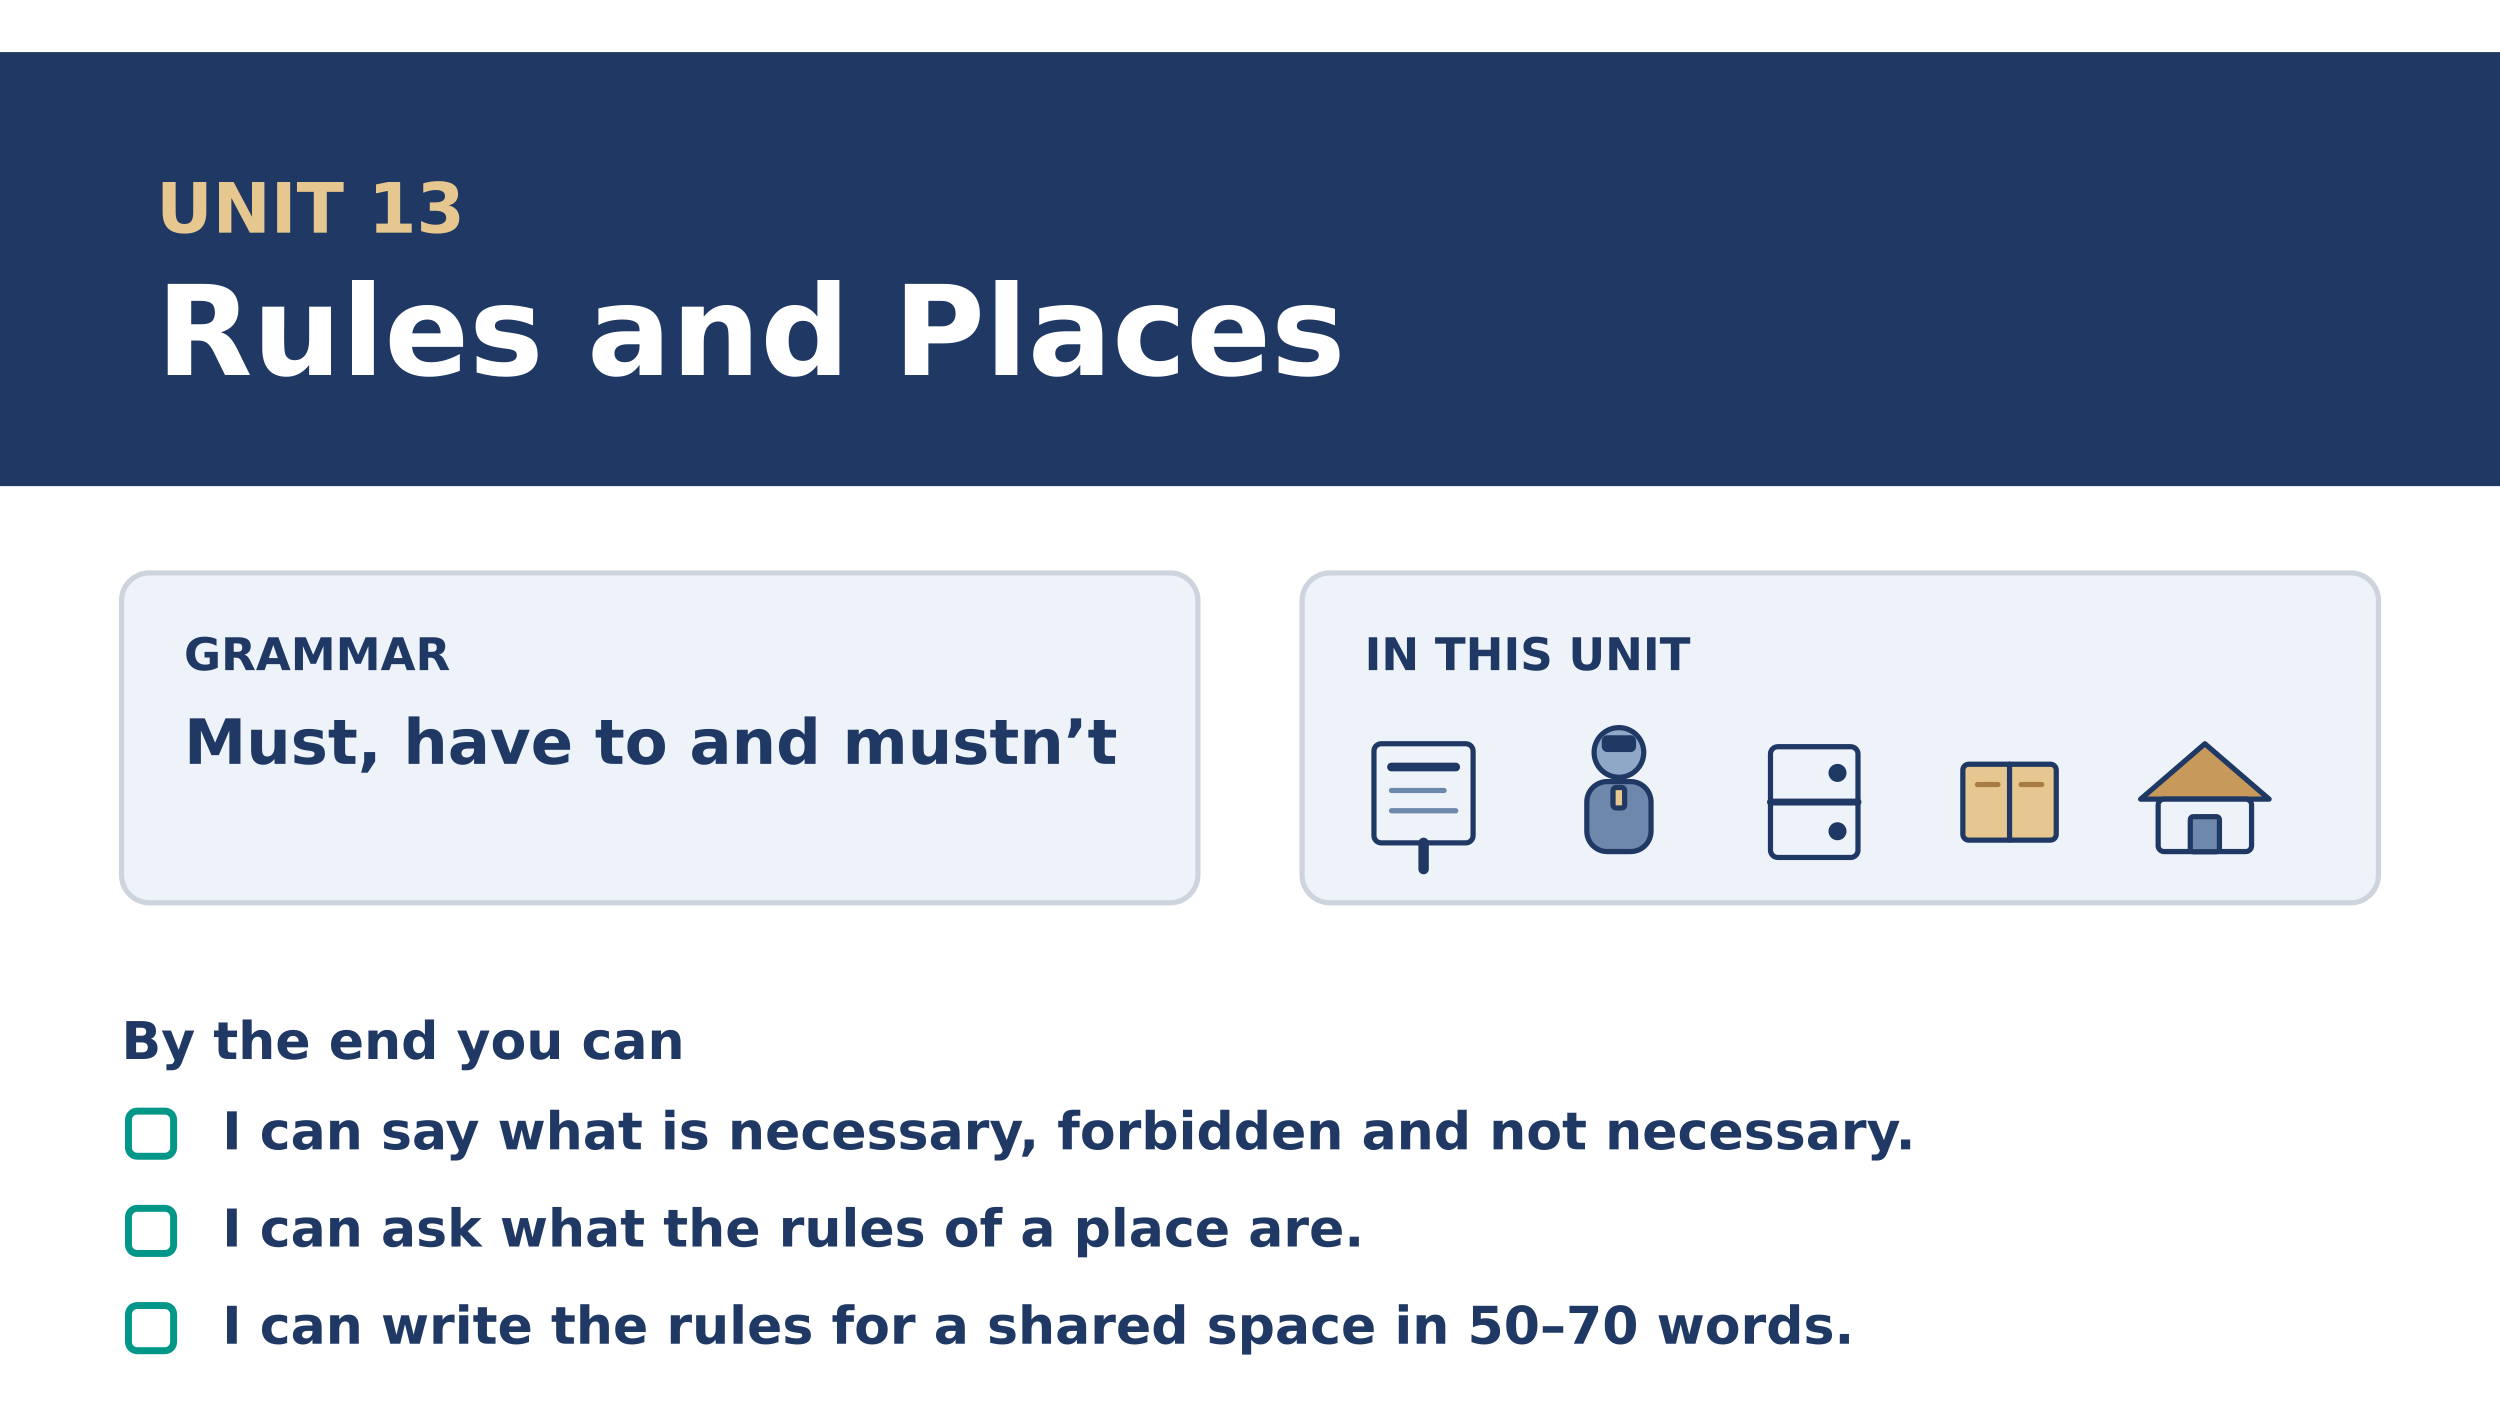
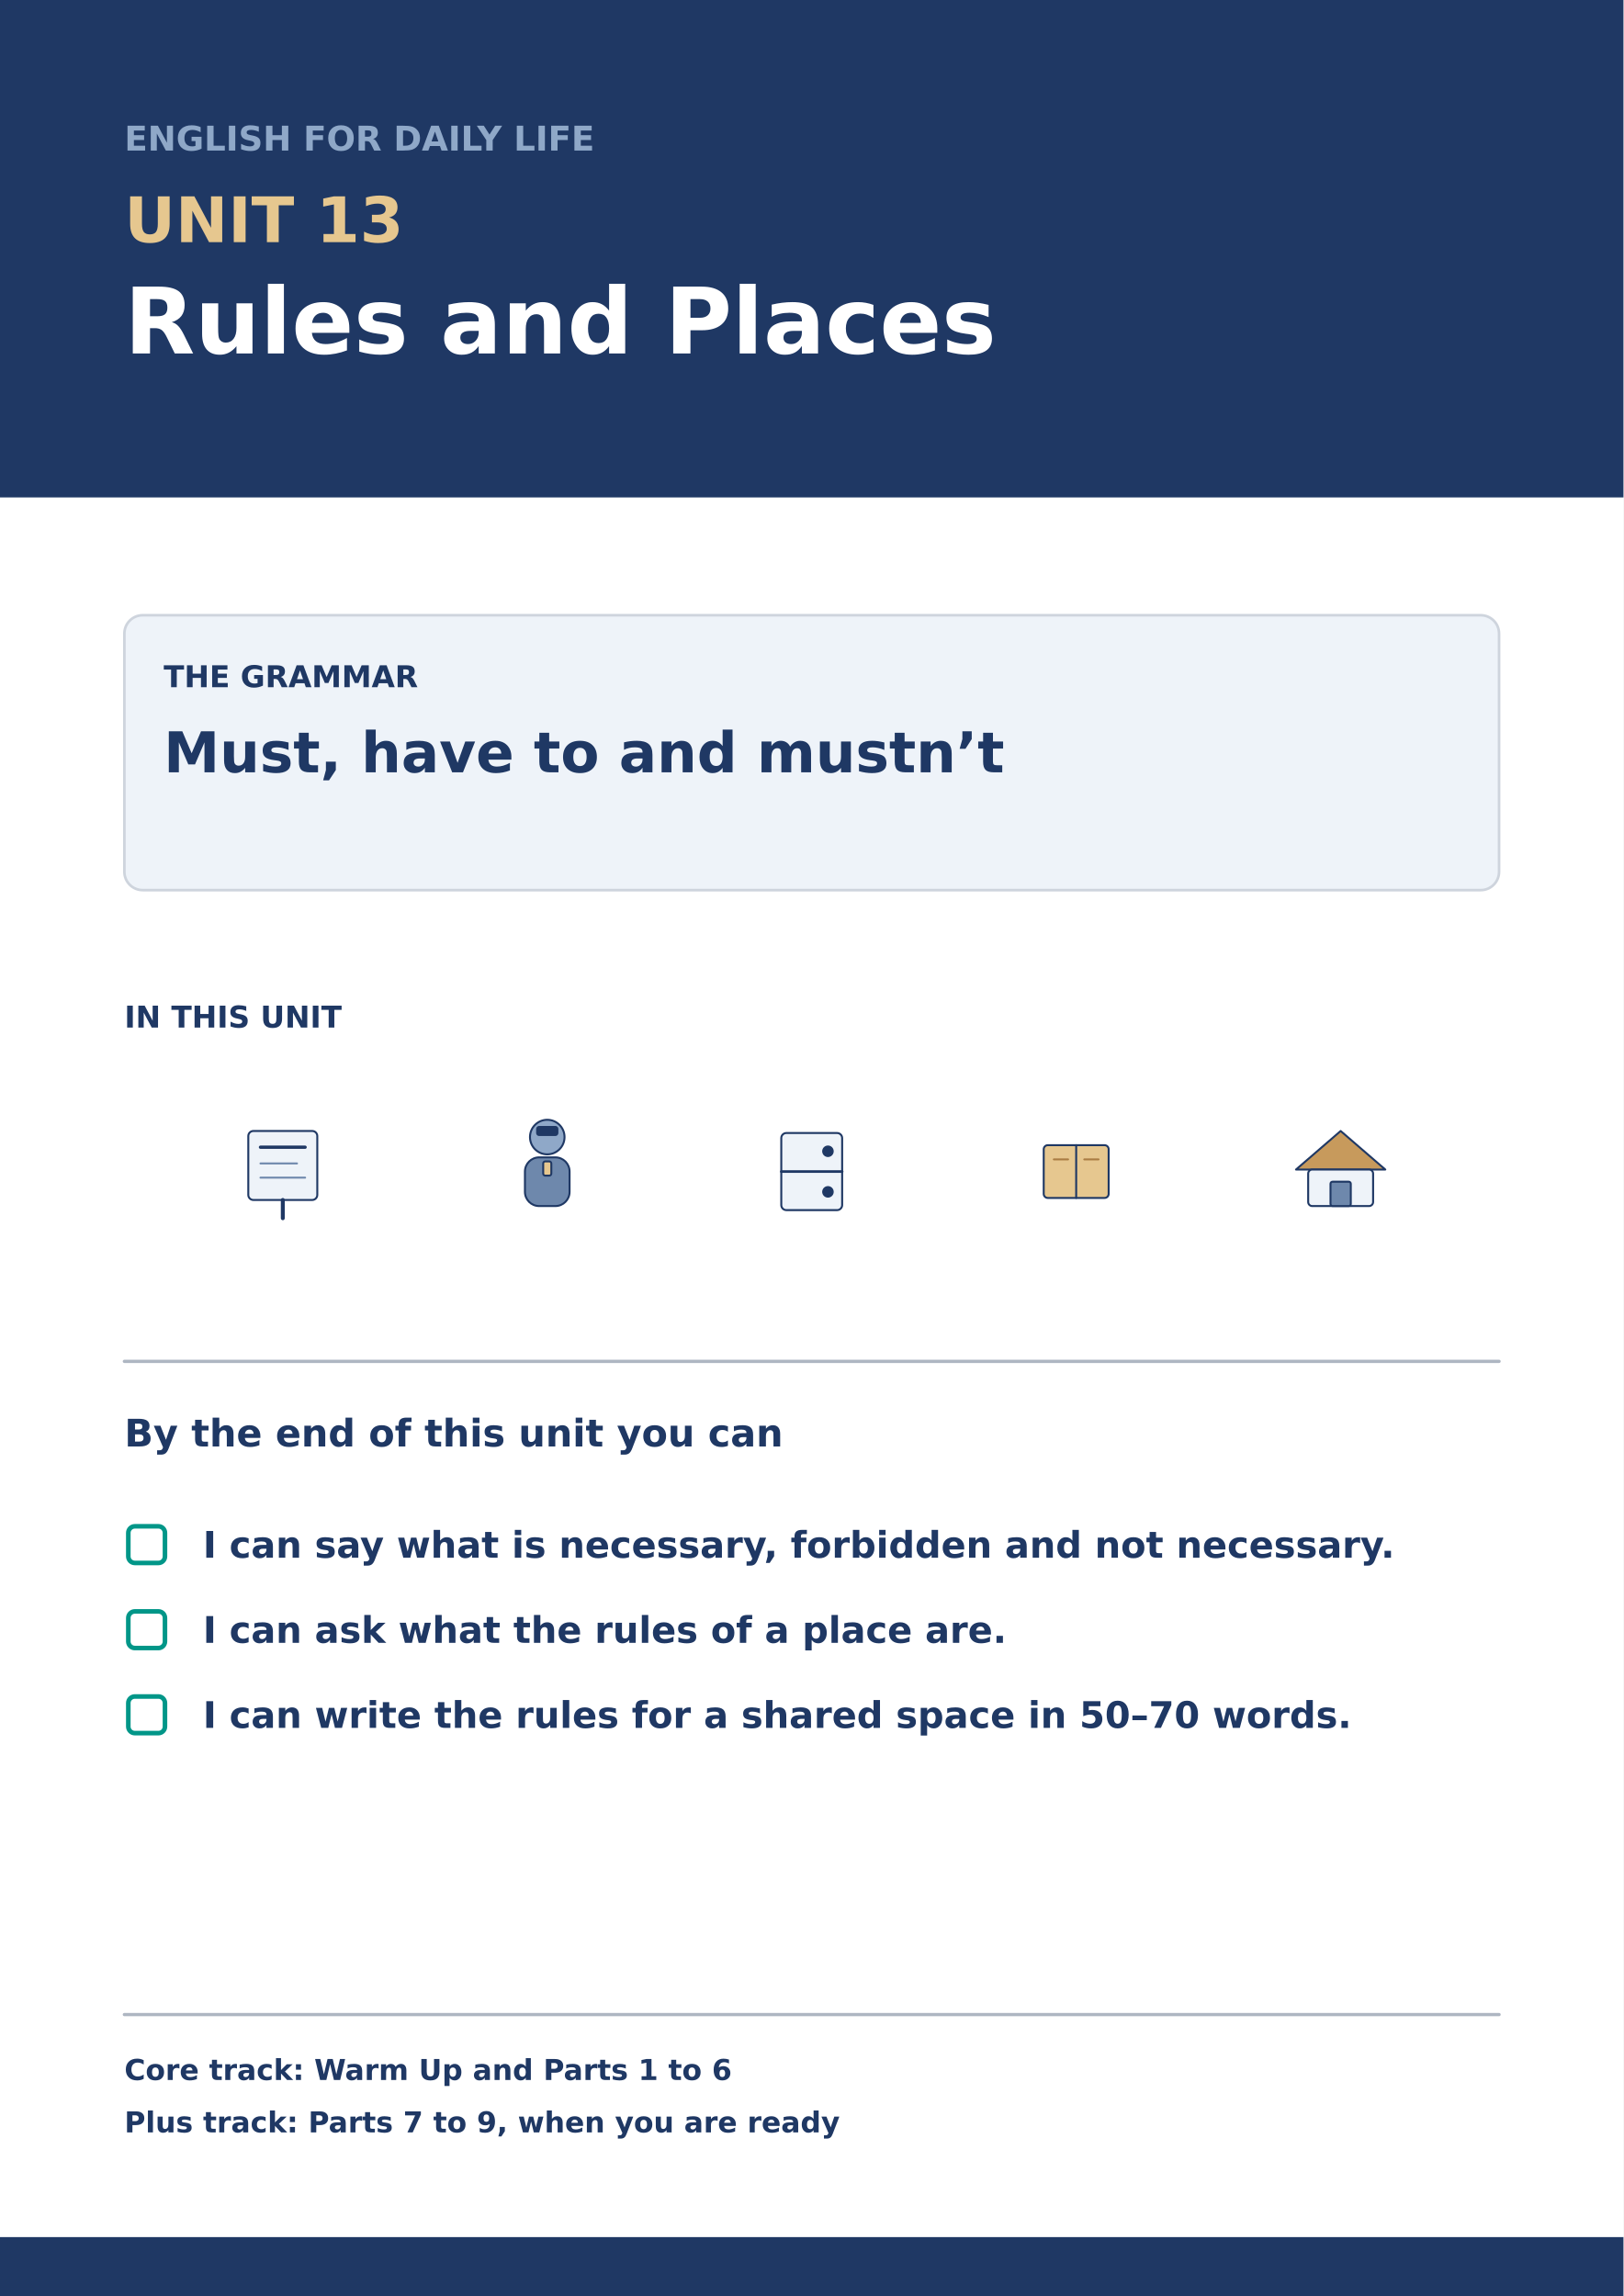
- <svg xmlns="http://www.w3.org/2000/svg" width="1440" height="812" viewBox="0 0 1440 812">
-   <rect width="1440" height="812" fill="#FFFFFF" />
-   <rect x="0.0" y="30.0" width="1440.0" height="250.0" rx="0" fill="#1F3864" stroke="#1F3864" stroke-width="0" />
-   <text x="90.0" y="134.0" font-family="DejaVu Sans" font-size="40" font-weight="bold" fill="#E6C78F" text-anchor="start">UNIT 13</text>
-   <text x="90.0" y="216.0" font-family="DejaVu Sans" font-size="72" font-weight="bold" fill="#FFFFFF" text-anchor="start">Rules and Places</text>
-   <rect x="70.0" y="330.0" width="620.0" height="190.0" rx="16" fill="#EEF3F9" stroke="#CED4DD" stroke-width="3" />
-   <text x="106.0" y="386.0" font-family="DejaVu Sans" font-size="26" font-weight="bold" fill="#1F3864" text-anchor="start">GRAMMAR</text>
-   <text x="106.0" y="440.0" font-family="DejaVu Sans" font-size="36" font-weight="bold" fill="#1F3864" text-anchor="start">Must, have to and mustn’t</text>
-   <rect x="750.0" y="330.0" width="620.0" height="190.0" rx="16" fill="#EEF3F9" stroke="#CED4DD" stroke-width="3" />
-   <text x="786.0" y="386.0" font-family="DejaVu Sans" font-size="26" font-weight="bold" fill="#1F3864" text-anchor="start">IN THIS UNIT</text>
-   <rect x="791.4" y="428.4" width="57.1" height="57.1" rx="4.2" fill="#EEF3F9" stroke="#1F3864" stroke-width="3" />
-   <line x1="801.5" y1="441.8" x2="838.5" y2="441.8" stroke="#1F3864" stroke-width="5" stroke-linecap="round" />
-   <line x1="801.5" y1="455.3" x2="831.8" y2="455.3" stroke="#6E88AC" stroke-width="3" stroke-linecap="round" />
-   <line x1="801.5" y1="467.0" x2="838.5" y2="467.0" stroke="#6E88AC" stroke-width="3" stroke-linecap="round" />
-   <line x1="820.0" y1="485.5" x2="820.0" y2="500.6" stroke="#1F3864" stroke-width="6" stroke-linecap="round" />
-   <circle cx="932.5" cy="433.4" r="14.3" fill="#8FA8C8" stroke="#1F3864" stroke-width="3" />
-   <rect x="924.1" y="425.0" width="16.8" height="6.7" rx="1.68" fill="#1F3864" stroke="#1F3864" stroke-width="3" />
-   <rect x="914.0" y="450.2" width="37.0" height="40.3" rx="11.76" fill="#6E88AC" stroke="#1F3864" stroke-width="3" />
-   <rect x="929.1" y="453.6" width="6.7" height="11.8" rx="1.68" fill="#E6C78F" stroke="#1F3864" stroke-width="3" />
-   <rect x="1019.8" y="430.1" width="50.4" height="63.8" rx="4.2" fill="#EEF3F9" stroke="#1F3864" stroke-width="3" />
-   <line x1="1019.8" y1="462.0" x2="1070.2" y2="462.0" stroke="#1F3864" stroke-width="4" stroke-linecap="round" />
-   <circle cx="1058.4" cy="445.2" r="4.2" fill="#1F3864" stroke="#1F3864" stroke-width="2" />
-   <circle cx="1058.4" cy="478.8" r="4.2" fill="#1F3864" stroke="#1F3864" stroke-width="2" />
-   <rect x="1130.6" y="440.2" width="53.8" height="43.7" rx="3.36" fill="#E6C78F" stroke="#1F3864" stroke-width="3" />
-   <line x1="1157.5" y1="440.2" x2="1157.5" y2="483.8" stroke="#1F3864" stroke-width="3" stroke-linecap="round" />
-   <line x1="1139.0" y1="451.9" x2="1150.8" y2="451.9" stroke="#A97C43" stroke-width="3" stroke-linecap="round" />
-   <line x1="1164.2" y1="451.9" x2="1176.0" y2="451.9" stroke="#A97C43" stroke-width="3" stroke-linecap="round" />
-   <path d="M 1233.0 460.3 L 1270.0 428.4 L 1307.0 460.3 Z" fill="#C79A5C" stroke="#1F3864" stroke-width="3" stroke-linecap="round" stroke-linejoin="round" />
-   <rect x="1243.1" y="460.3" width="53.8" height="30.2" rx="3.36" fill="#EEF3F9" stroke="#1F3864" stroke-width="3" />
-   <rect x="1261.6" y="470.4" width="16.8" height="20.2" rx="1.68" fill="#6E88AC" stroke="#1F3864" stroke-width="3" />
-   <text x="70.0" y="610.0" font-family="DejaVu Sans" font-size="30" font-weight="bold" fill="#1F3864" text-anchor="start">By the end you can</text>
-   <rect x="74.0" y="640.0" width="26.0" height="26.0" rx="5" fill="#FFFFFF" stroke="#009688" stroke-width="4" />
-   <text x="128.0" y="662.0" font-family="DejaVu Sans" font-size="30" font-weight="bold" fill="#1F3864" text-anchor="start">I can say what is necessary, forbidden and not necessary.</text>
-   <rect x="74.0" y="696.0" width="26.0" height="26.0" rx="5" fill="#FFFFFF" stroke="#009688" stroke-width="4" />
-   <text x="128.0" y="718.0" font-family="DejaVu Sans" font-size="30" font-weight="bold" fill="#1F3864" text-anchor="start">I can ask what the rules of a place are.</text>
-   <rect x="74.0" y="752.0" width="26.0" height="26.0" rx="5" fill="#FFFFFF" stroke="#009688" stroke-width="4" />
-   <text x="128.0" y="774.0" font-family="DejaVu Sans" font-size="30" font-weight="bold" fill="#1F3864" text-anchor="start">I can write the rules for a shared space in 50–70 words.</text>
+ <svg xmlns="http://www.w3.org/2000/svg" width="2480" height="3508" viewBox="0 0 2480 3508">
+   <rect width="2480" height="3508" fill="#FFFFFF" />
+   <rect x="0.0" y="0.0" width="2480.0" height="760.0" rx="0" fill="#1F3864" stroke="#1F3864" stroke-width="0" />
+   <text x="190.0" y="230.0" font-family="DejaVu Sans" font-size="52" font-weight="bold" fill="#8FA8C8" text-anchor="start">ENGLISH FOR DAILY LIFE</text>
+   <text x="190.0" y="370.0" font-family="DejaVu Sans" font-size="96" font-weight="bold" fill="#E6C78F" text-anchor="start">UNIT 13</text>
+   <text x="190.0" y="540.0" font-family="DejaVu Sans" font-size="140" font-weight="bold" fill="#FFFFFF" text-anchor="start">Rules and Places</text>
+   <rect x="190.0" y="940.0" width="2100.0" height="420.0" rx="28" fill="#EEF3F9" stroke="#CED4DD" stroke-width="4" />
+   <text x="250.0" y="1050.0" font-family="DejaVu Sans" font-size="46" font-weight="bold" fill="#1F3864" text-anchor="start">THE GRAMMAR</text>
+   <text x="250.0" y="1180.0" font-family="DejaVu Sans" font-size="86" font-weight="bold" fill="#1F3864" text-anchor="start">Must, have to and mustn’t</text>
+   <text x="190.0" y="1570.0" font-family="DejaVu Sans" font-size="46" font-weight="bold" fill="#1F3864" text-anchor="start">IN THIS UNIT</text>
+   <rect x="379.3" y="1728.0" width="105.4" height="105.4" rx="7.75" fill="#EEF3F9" stroke="#1F3864" stroke-width="3" />
+   <line x1="397.9" y1="1752.8" x2="466.1" y2="1752.8" stroke="#1F3864" stroke-width="5" stroke-linecap="round" />
+   <line x1="397.9" y1="1777.6" x2="453.7" y2="1777.6" stroke="#6E88AC" stroke-width="3" stroke-linecap="round" />
+   <line x1="397.9" y1="1799.3" x2="466.1" y2="1799.3" stroke="#6E88AC" stroke-width="3" stroke-linecap="round" />
+   <line x1="432.0" y1="1833.4" x2="432.0" y2="1861.3" stroke="#1F3864" stroke-width="6" stroke-linecap="round" />
+   <circle cx="836.0" cy="1737.3" r="26.4" fill="#8FA8C8" stroke="#1F3864" stroke-width="3" />
+   <rect x="820.5" y="1721.8" width="31.0" height="12.4" rx="3.1" fill="#1F3864" stroke="#1F3864" stroke-width="3" />
+   <rect x="801.9" y="1768.3" width="68.2" height="74.4" rx="21.7" fill="#6E88AC" stroke="#1F3864" stroke-width="3" />
+   <rect x="829.8" y="1774.5" width="12.4" height="21.7" rx="3.1" fill="#E6C78F" stroke="#1F3864" stroke-width="3" />
+   <rect x="1193.5" y="1731.1" width="93.0" height="117.8" rx="7.75" fill="#EEF3F9" stroke="#1F3864" stroke-width="3" />
+   <line x1="1193.5" y1="1790.0" x2="1286.5" y2="1790.0" stroke="#1F3864" stroke-width="4" stroke-linecap="round" />
+   <circle cx="1264.8" cy="1759.0" r="7.8" fill="#1F3864" stroke="#1F3864" stroke-width="2" />
+   <circle cx="1264.8" cy="1821.0" r="7.8" fill="#1F3864" stroke="#1F3864" stroke-width="2" />
+   <rect x="1594.4" y="1749.7" width="99.2" height="80.6" rx="6.2" fill="#E6C78F" stroke="#1F3864" stroke-width="3" />
+   <line x1="1644.0" y1="1749.7" x2="1644.0" y2="1830.3" stroke="#1F3864" stroke-width="3" stroke-linecap="round" />
+   <line x1="1609.9" y1="1771.4" x2="1631.6" y2="1771.4" stroke="#A97C43" stroke-width="3" stroke-linecap="round" />
+   <line x1="1656.4" y1="1771.4" x2="1678.1" y2="1771.4" stroke="#A97C43" stroke-width="3" stroke-linecap="round" />
+   <path d="M 1979.8 1786.9 L 2048.0 1728.0 L 2116.2 1786.9 Z" fill="#C79A5C" stroke="#1F3864" stroke-width="3" stroke-linecap="round" stroke-linejoin="round" />
+   <rect x="1998.4" y="1786.9" width="99.2" height="55.8" rx="6.2" fill="#EEF3F9" stroke="#1F3864" stroke-width="3" />
+   <rect x="2032.5" y="1805.5" width="31.0" height="37.2" rx="3.1" fill="#6E88AC" stroke="#1F3864" stroke-width="3" />
+   <line x1="190.0" y1="2080.0" x2="2290.0" y2="2080.0" stroke="#AEB6C2" stroke-width="5" stroke-linecap="round" />
+   <text x="190.0" y="2210.0" font-family="DejaVu Sans" font-size="58" font-weight="bold" fill="#1F3864" text-anchor="start">By the end of this unit you can</text>
+   <rect x="196.0" y="2332.0" width="56.0" height="56.0" rx="10" fill="#FFFFFF" stroke="#009688" stroke-width="7" />
+   <text x="310.0" y="2380.0" font-family="DejaVu Sans" font-size="56" font-weight="bold" fill="#1F3864" text-anchor="start">I can say what is necessary, forbidden and not necessary.</text>
+   <rect x="196.0" y="2462.0" width="56.0" height="56.0" rx="10" fill="#FFFFFF" stroke="#009688" stroke-width="7" />
+   <text x="310.0" y="2510.0" font-family="DejaVu Sans" font-size="56" font-weight="bold" fill="#1F3864" text-anchor="start">I can ask what the rules of a place are.</text>
+   <rect x="196.0" y="2592.0" width="56.0" height="56.0" rx="10" fill="#FFFFFF" stroke="#009688" stroke-width="7" />
+   <text x="310.0" y="2640.0" font-family="DejaVu Sans" font-size="56" font-weight="bold" fill="#1F3864" text-anchor="start">I can write the rules for a shared space in 50–70 words.</text>
+   <line x1="190.0" y1="3078.0" x2="2290.0" y2="3078.0" stroke="#AEB6C2" stroke-width="5" stroke-linecap="round" />
+   <text x="190.0" y="3178.0" font-family="DejaVu Sans" font-size="44" font-weight="bold" fill="#1F3864" text-anchor="start">Core track: Warm Up and Parts 1 to 6</text>
+   <text x="190.0" y="3258.0" font-family="DejaVu Sans" font-size="44" font-weight="bold" fill="#1F3864" text-anchor="start">Plus track: Parts 7 to 9, when you are ready</text>
+   <rect x="0.0" y="3418.0" width="2480.0" height="90.0" rx="0" fill="#1F3864" stroke="#1F3864" stroke-width="0" />
</svg>
